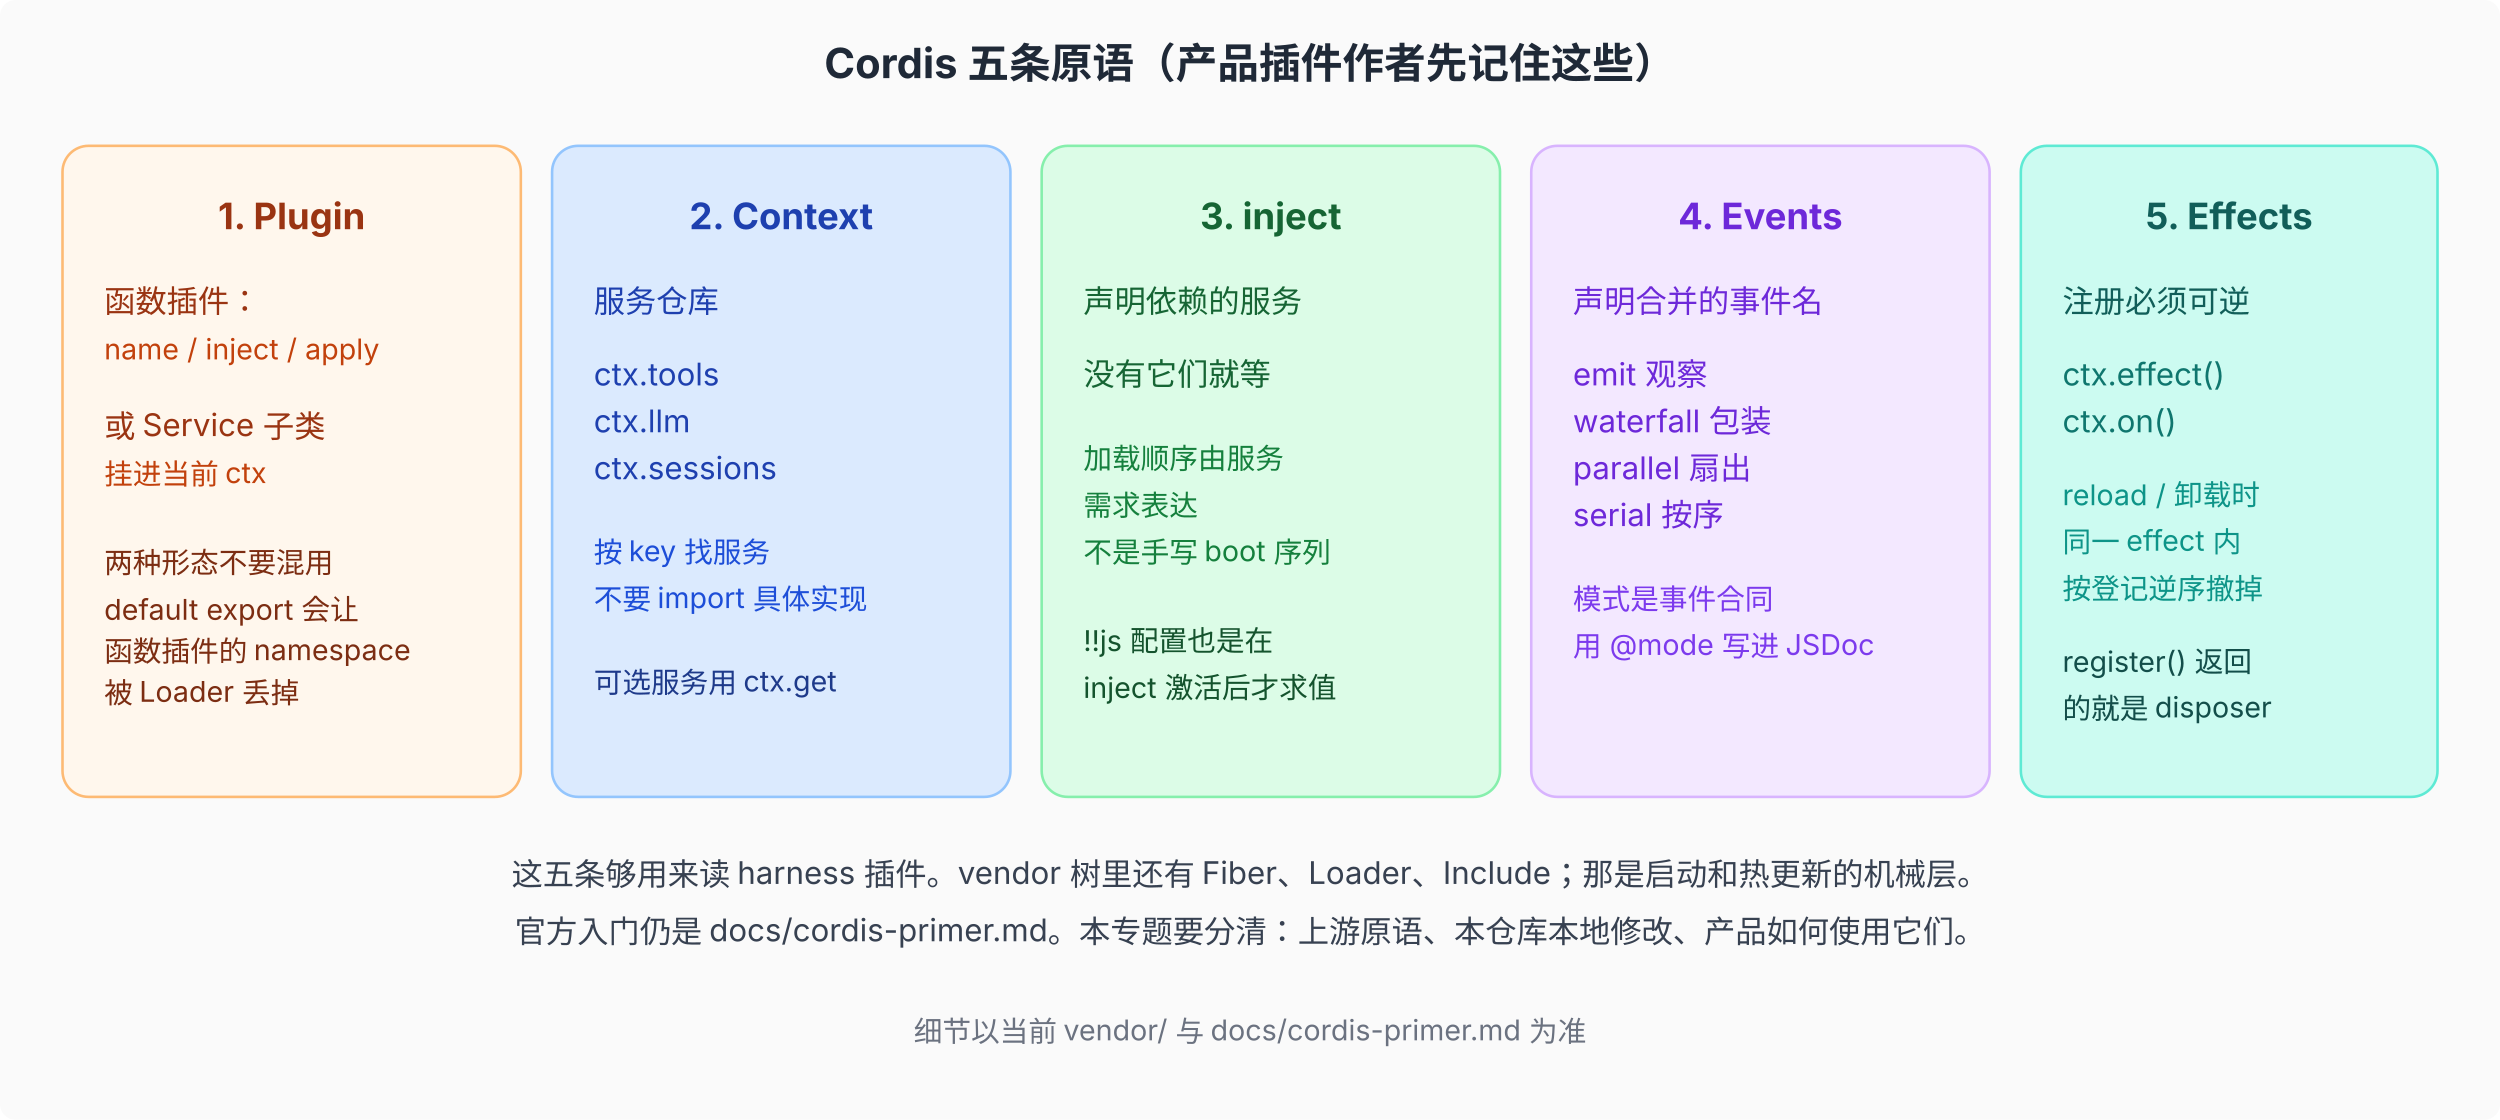
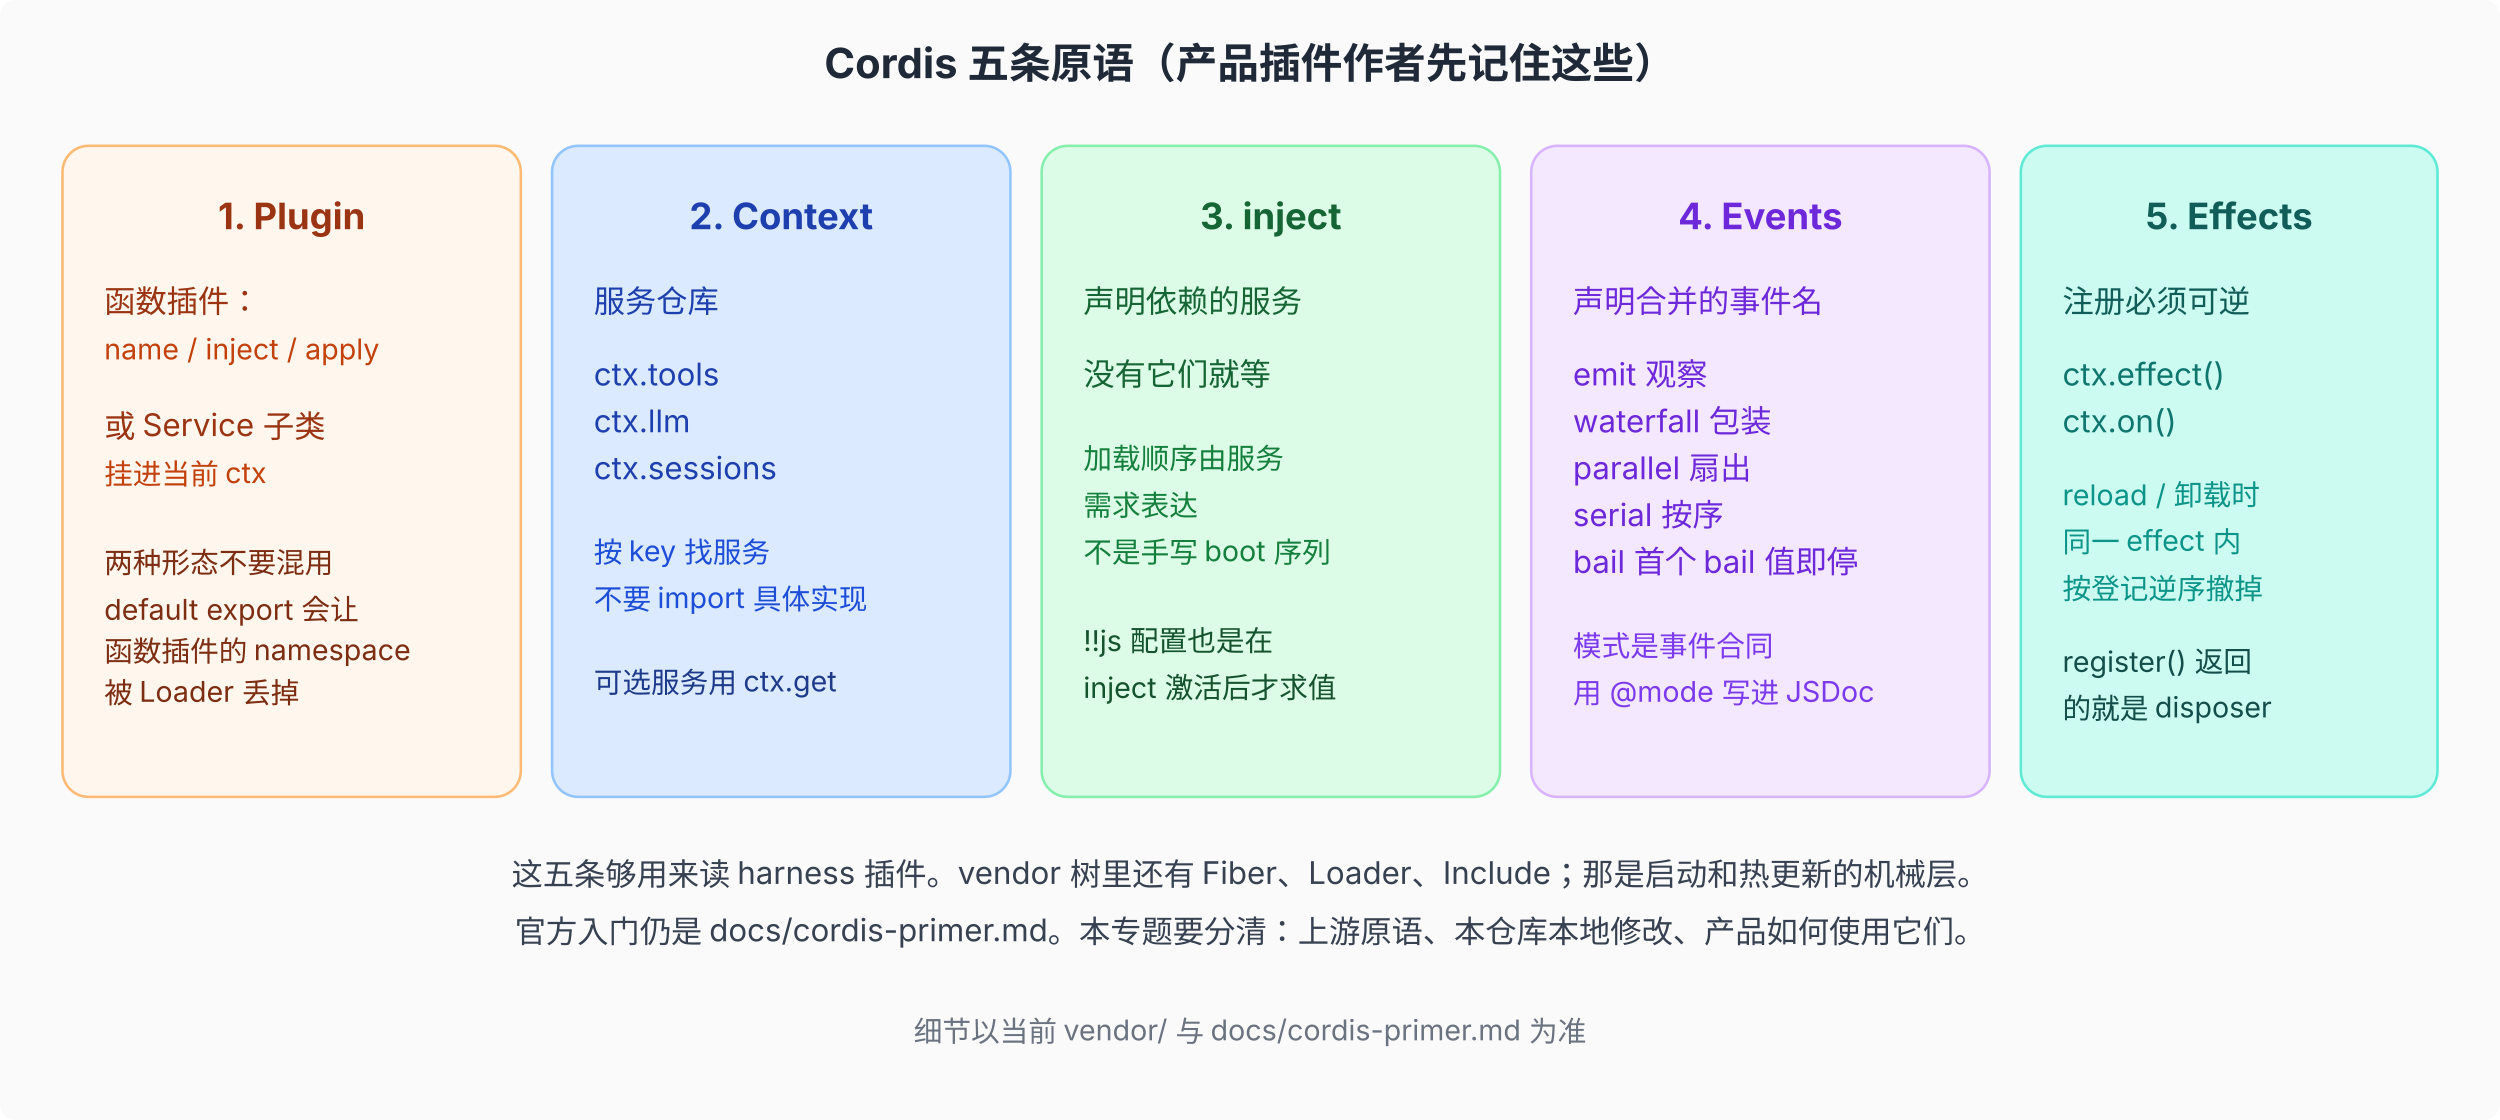
<svg xmlns="http://www.w3.org/2000/svg" viewBox="0 0 960 430" font-family="system-ui, -apple-system, 'PingFang SC', 'Noto Sans SC', sans-serif" font-size="12">
  <defs>
    <marker id="arr" markerWidth="8" markerHeight="6" refX="8" refY="3" orient="auto">
      <path d="M0,0 L8,3 L0,6 Z" fill="#4b5563" />
    </marker>
    <marker id="arrBlue" markerWidth="8" markerHeight="6" refX="8" refY="3" orient="auto">
      <path d="M0,0 L8,3 L0,6 Z" fill="#1d4ed8" />
    </marker>
    <marker id="arrRed" markerWidth="8" markerHeight="6" refX="8" refY="3" orient="auto">
      <path d="M0,0 L8,3 L0,6 Z" fill="#b91c1c" />
    </marker>
    <marker id="arrGreen" markerWidth="8" markerHeight="6" refX="8" refY="3" orient="auto">
      <path d="M0,0 L8,3 L0,6 Z" fill="#15803d" />
    </marker>
  </defs>
  <rect width="960" height="430" fill="#fafafa" rx="6" />
  <text x="480" y="30" text-anchor="middle" font-size="16" font-weight="700" fill="#1f2937">Cordis 五条原语（产品插件作者先记住这些）</text>
  <g>
    <rect x="24" y="56" width="176" height="250" rx="10" fill="#fff7ed" stroke="#fdba74" />
    <text x="112" y="88" text-anchor="middle" font-size="14" font-weight="700" fill="#9a3412">1. Plugin</text>
    <text x="40" y="120" font-size="12" fill="#9a3412">函数插件：</text>
    <text x="40" y="138" font-size="11" fill="#c2410c">name / inject / apply</text>
    <text x="40" y="168" font-size="12" fill="#9a3412">或 Service 子类</text>
    <text x="40" y="186" font-size="11" fill="#c2410c">挂进当前 ctx</text>
    <text x="40" y="220" font-size="11" fill="#7c2d12">两种形态不要混用</text>
    <text x="40" y="238" font-size="11" fill="#7c2d12">default export 会让</text>
    <text x="40" y="254" font-size="11" fill="#7c2d12">函数插件的 namespace</text>
    <text x="40" y="270" font-size="11" fill="#7c2d12">被 Loader 丢掉</text>
  </g>
  <g>
    <rect x="212" y="56" width="176" height="250" rx="10" fill="#dbeafe" stroke="#93c5fd" />
    <text x="300" y="88" text-anchor="middle" font-size="14" font-weight="700" fill="#1e40af">2. Context</text>
    <text x="228" y="120" font-size="12" fill="#1e40af">服务仓库</text>
    <text x="228" y="148" font-size="12" fill="#1e40af">ctx.tools</text>
    <text x="228" y="166" font-size="12" fill="#1e40af">ctx.llm</text>
    <text x="228" y="184" font-size="12" fill="#1e40af">ctx.sessions</text>
    <text x="228" y="216" font-size="11" fill="#1d4ed8">按 key 找服务</text>
    <text x="228" y="234" font-size="11" fill="#1d4ed8">不要 import 具体实现</text>
    <text x="228" y="266" font-size="11" fill="#1e3a8a">可选服务用 ctx.get</text>
  </g>
  <g>
    <rect x="400" y="56" width="176" height="250" rx="10" fill="#dcfce7" stroke="#86efac" />
    <text x="488" y="88" text-anchor="middle" font-size="14" font-weight="700" fill="#166534">3. inject</text>
    <text x="416" y="120" font-size="12" fill="#166534">声明依赖的服务</text>
    <text x="416" y="148" font-size="12" fill="#166534">没有它们就等</text>
    <text x="416" y="180" font-size="11" fill="#15803d">加载顺序由服务</text>
    <text x="416" y="198" font-size="11" fill="#15803d">需求表达</text>
    <text x="416" y="216" font-size="11" fill="#15803d">不是手写 boot 序列</text>
    <text x="416" y="250" font-size="11" fill="#14532d">!!js 配置也是在</text>
    <text x="416" y="268" font-size="11" fill="#14532d">inject 激活后才求值</text>
  </g>
  <g>
    <rect x="588" y="56" width="176" height="250" rx="10" fill="#f3e8ff" stroke="#d8b4fe" />
    <text x="676" y="88" text-anchor="middle" font-size="14" font-weight="700" fill="#6d28d9">4. Events</text>
    <text x="604" y="120" font-size="12" fill="#6d28d9">声明合并的事件名</text>
    <text x="604" y="148" font-size="12" fill="#6d28d9">emit 观察</text>
    <text x="604" y="166" font-size="12" fill="#6d28d9">waterfall 包装</text>
    <text x="604" y="184" font-size="12" fill="#6d28d9">parallel 扇出</text>
    <text x="604" y="202" font-size="12" fill="#6d28d9">serial 按序</text>
-     <text x="604" y="234" font-size="11" fill="#7c3aed">模式是事件合同</text>
-     <text x="604" y="252" font-size="11" fill="#7c3aed">用 @mode 写进 JSDoc</text>
+     <text x="604" y="220" font-size="12" fill="#6d28d9">bail 首个 bail 值即停</text>
+     <text x="604" y="252" font-size="11" fill="#7c3aed">模式是事件合同</text>
+     <text x="604" y="270" font-size="11" fill="#7c3aed">用 @mode 写进 JSDoc</text>
  </g>
  <g>
    <rect x="776" y="56" width="160" height="250" rx="10" fill="#ccfbf1" stroke="#5eead4" />
    <text x="856" y="88" text-anchor="middle" font-size="14" font-weight="700" fill="#115e59">5. Effects</text>
    <text x="792" y="120" font-size="12" fill="#115e59">注册必须可逆</text>
    <text x="792" y="148" font-size="12" fill="#0f766e">ctx.effect()</text>
    <text x="792" y="166" font-size="12" fill="#0f766e">ctx.on()</text>
    <text x="792" y="194" font-size="11" fill="#0d9488">reload / 卸载时</text>
    <text x="792" y="212" font-size="11" fill="#0d9488">同一 effect 内</text>
    <text x="792" y="230" font-size="11" fill="#0d9488">按登记逆序撤掉</text>
    <text x="792" y="258" font-size="11" fill="#134e4a">register() 返回</text>
    <text x="792" y="276" font-size="11" fill="#134e4a">的就是 disposer</text>
  </g>
  <text x="480" y="340" text-anchor="middle" font-size="12" fill="#374151">这五条够用来读 harness 插件。vendor 树里还有 Fiber、Loader、Include；那是启动和热更新的机械层。</text>
  <text x="480" y="362" text-anchor="middle" font-size="12" fill="#374151">官方入门仍是 docs/cordis-primer.md。本专题要分清：上游原语、本仓库本地修改、产品如何使用它们。</text>
  <text x="480" y="400" text-anchor="middle" font-size="11" fill="#6b7280">细节以当前 vendor/ 与 docs/cordis-primer.md 为准</text>
</svg>
